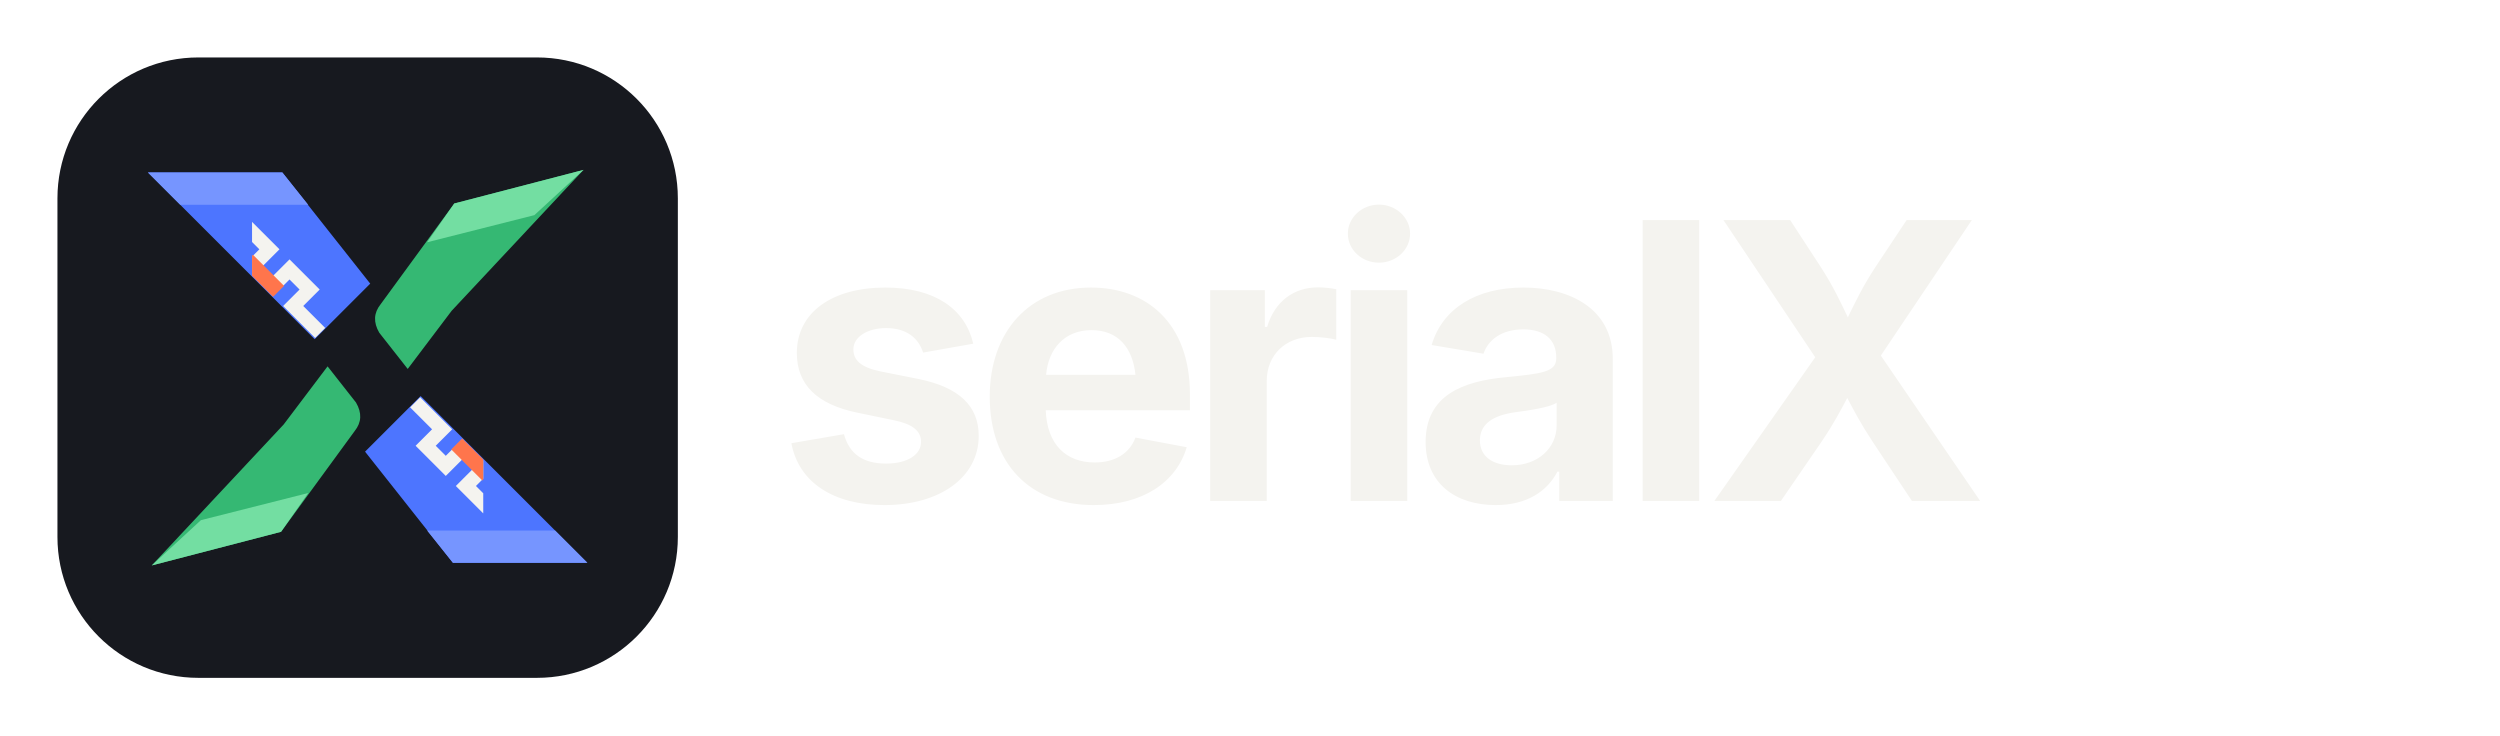
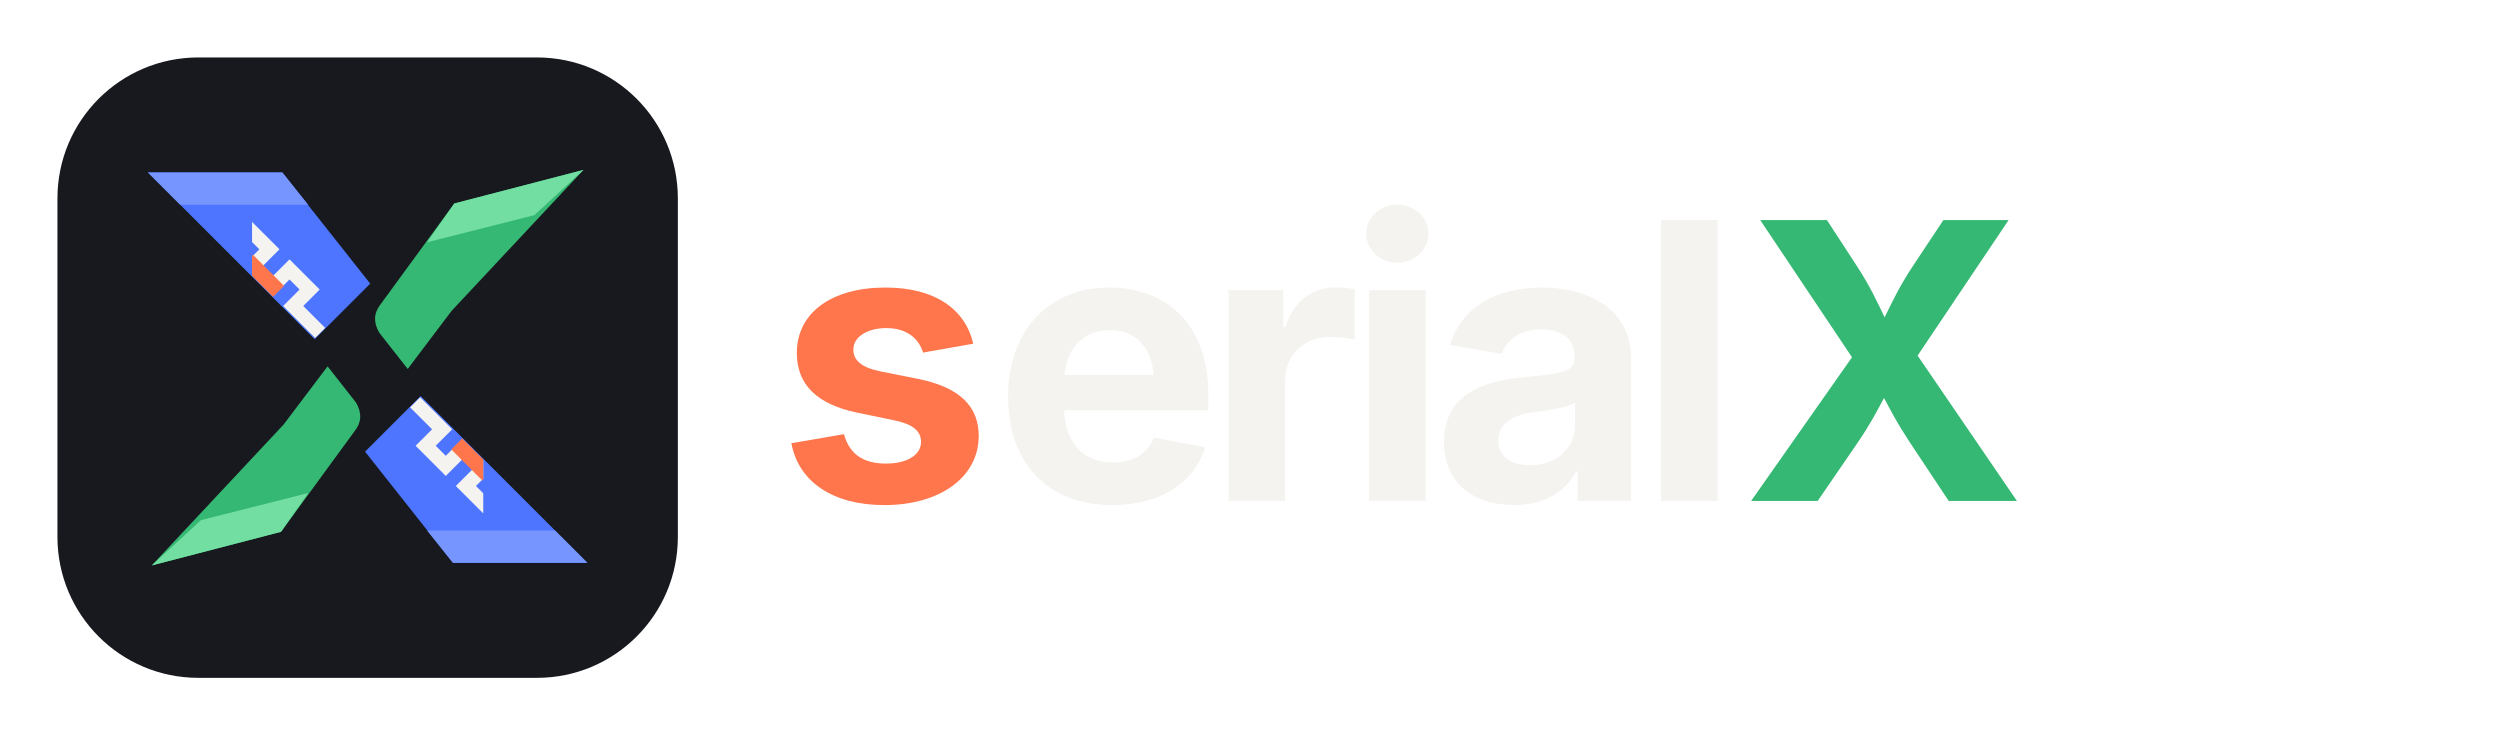
<svg xmlns="http://www.w3.org/2000/svg" width="1088" height="320" viewBox="0 0 1088 320" role="img" aria-labelledby="title desc">
  <defs>
    <clipPath id="tx-wave-clip">
      <path d="M172 210H380L516 382 430 468Z" />
    </clipPath>
    <clipPath id="rx-top-clip">
      <path d="M846 206 646 258 532 414Q516 434 530 458L574 514 642 424Z" />
    </clipPath>
    <clipPath id="rx-bottom-clip">
      <path d="M178 818 378 766 492 610Q508 590 494 566L450 510 382 600Z" />
    </clipPath>
  </defs>
  <g transform="translate(16 16) scale(.28125)">
    <rect x="32" y="32" width="960" height="960" rx="218" fill="#17191F" />
    <g fill="#35B873">
      <path d="M846 206 646 258 532 414Q516 434 530 458L574 514 642 424Z" />
      <path d="M178 818 378 766 492 610Q508 590 494 566L450 510 382 600Z" />
    </g>
    <path d="M846 206 646 258 604 318 770 276Z" fill="#73DEA2" clip-path="url(#rx-top-clip)" />
    <path d="M178 818 378 766 420 706 254 748Z" fill="#73DEA2" clip-path="url(#rx-bottom-clip)" />
    <g fill="#4D75FF">
      <path d="M172 210H380L516 382 430 468Z" />
      <path d="M852 814H644L508 642 594 556Z" />
    </g>
    <g fill="#7695FF">
      <path d="M172 210H380L420 260H222Z" />
      <path d="M852 814H644L604 764H802Z" />
    </g>
    <g clip-path="url(#tx-wave-clip)" transform="rotate(45 360 360)" fill="none" stroke-linecap="square" stroke-linejoin="miter">
      <path d="M250 374H294V338H338V374H382V338H426V374H474" stroke="#F4F3EF" stroke-width="22" />
      <path d="M338 374H382" stroke="#FF754C" stroke-width="24" />
    </g>
    <g transform="rotate(180 512 512)">
      <g clip-path="url(#tx-wave-clip)" transform="rotate(45 360 360)" fill="none" stroke-linecap="square" stroke-linejoin="miter">
        <path d="M250 374H294V338H338V374H382V338H426V374H474" stroke="#F4F3EF" stroke-width="22" />
        <path d="M338 374H382" stroke="#FF754C" stroke-width="24" />
      </g>
    </g>
  </g>
-   <text x="338" y="218" fill="#F4F3EF" font-family="Inter, -apple-system, BlinkMacSystemFont, 'Segoe UI', Arial, sans-serif" font-size="168" font-weight="750" letter-spacing="-8">serialX</text>
+   <text x="338" y="218" fill="#F4F3EF" font-family="Inter, -apple-system, BlinkMacSystemFont, 'Segoe UI', Arial, sans-serif" font-size="168" font-weight="750" letter-spacing="-8">
+     <tspan fill="#FF754C">s</tspan>erial<tspan fill="#35B873">X</tspan>
+   </text>
</svg>
